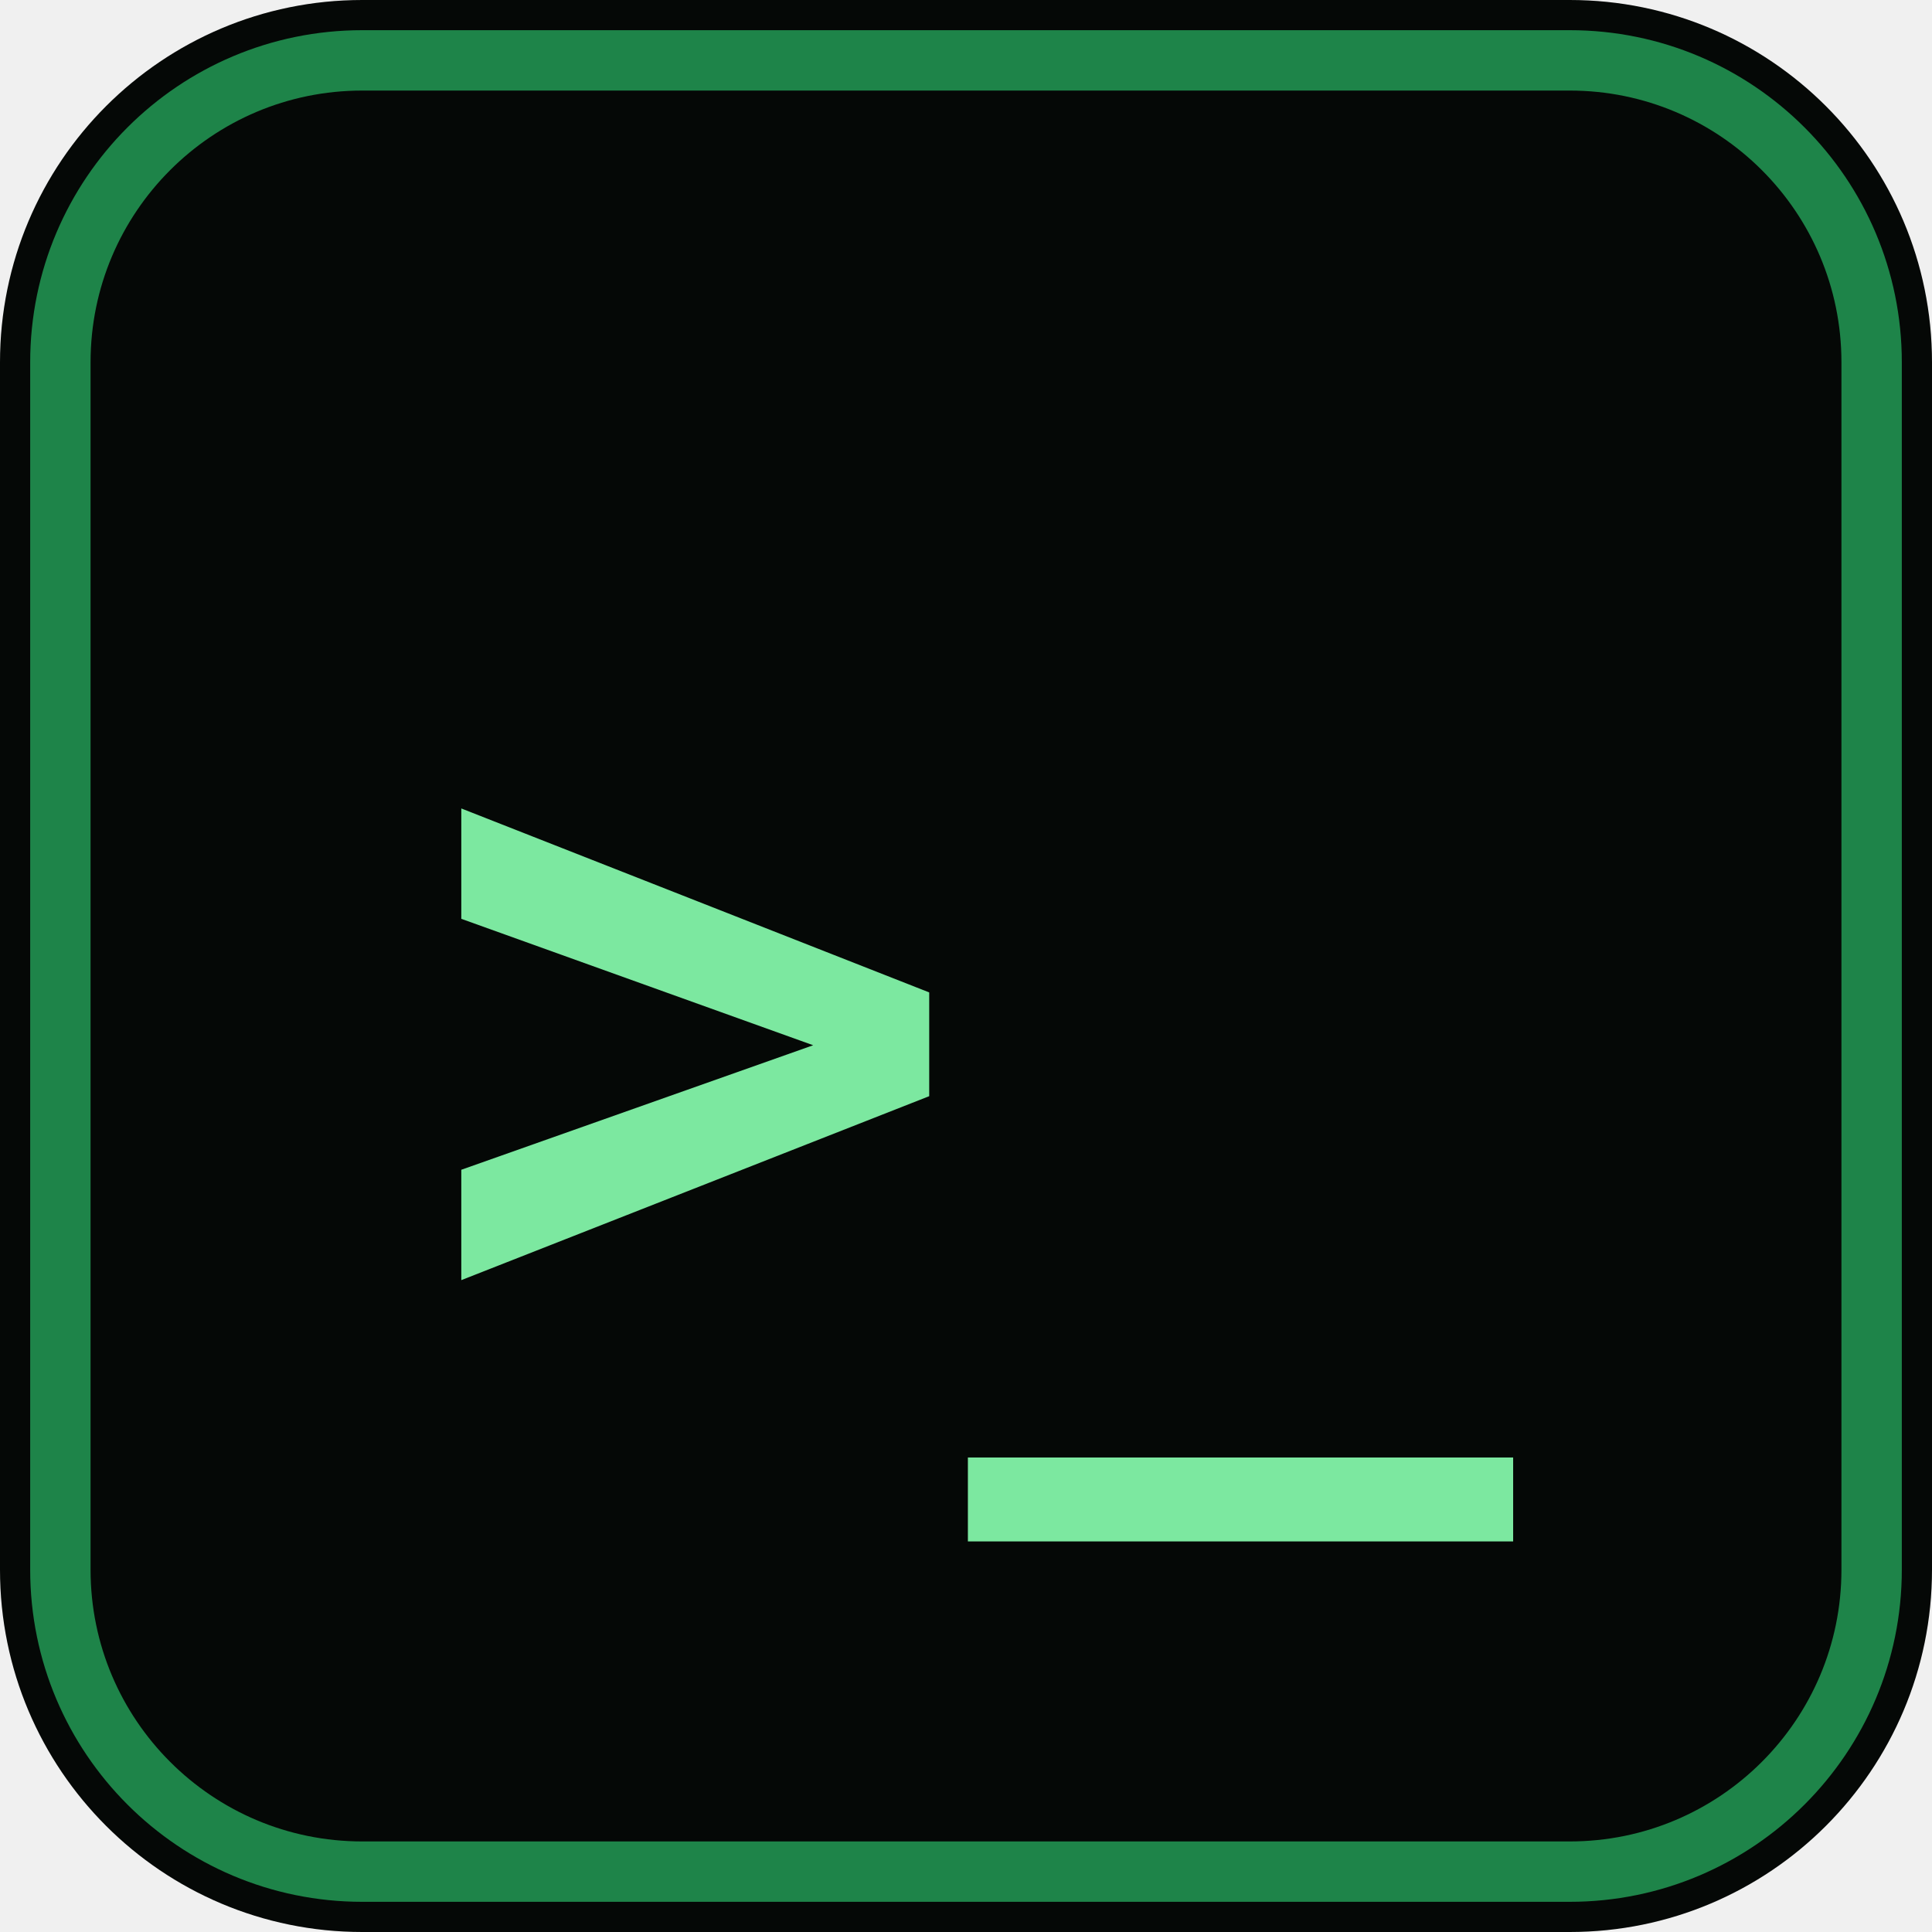
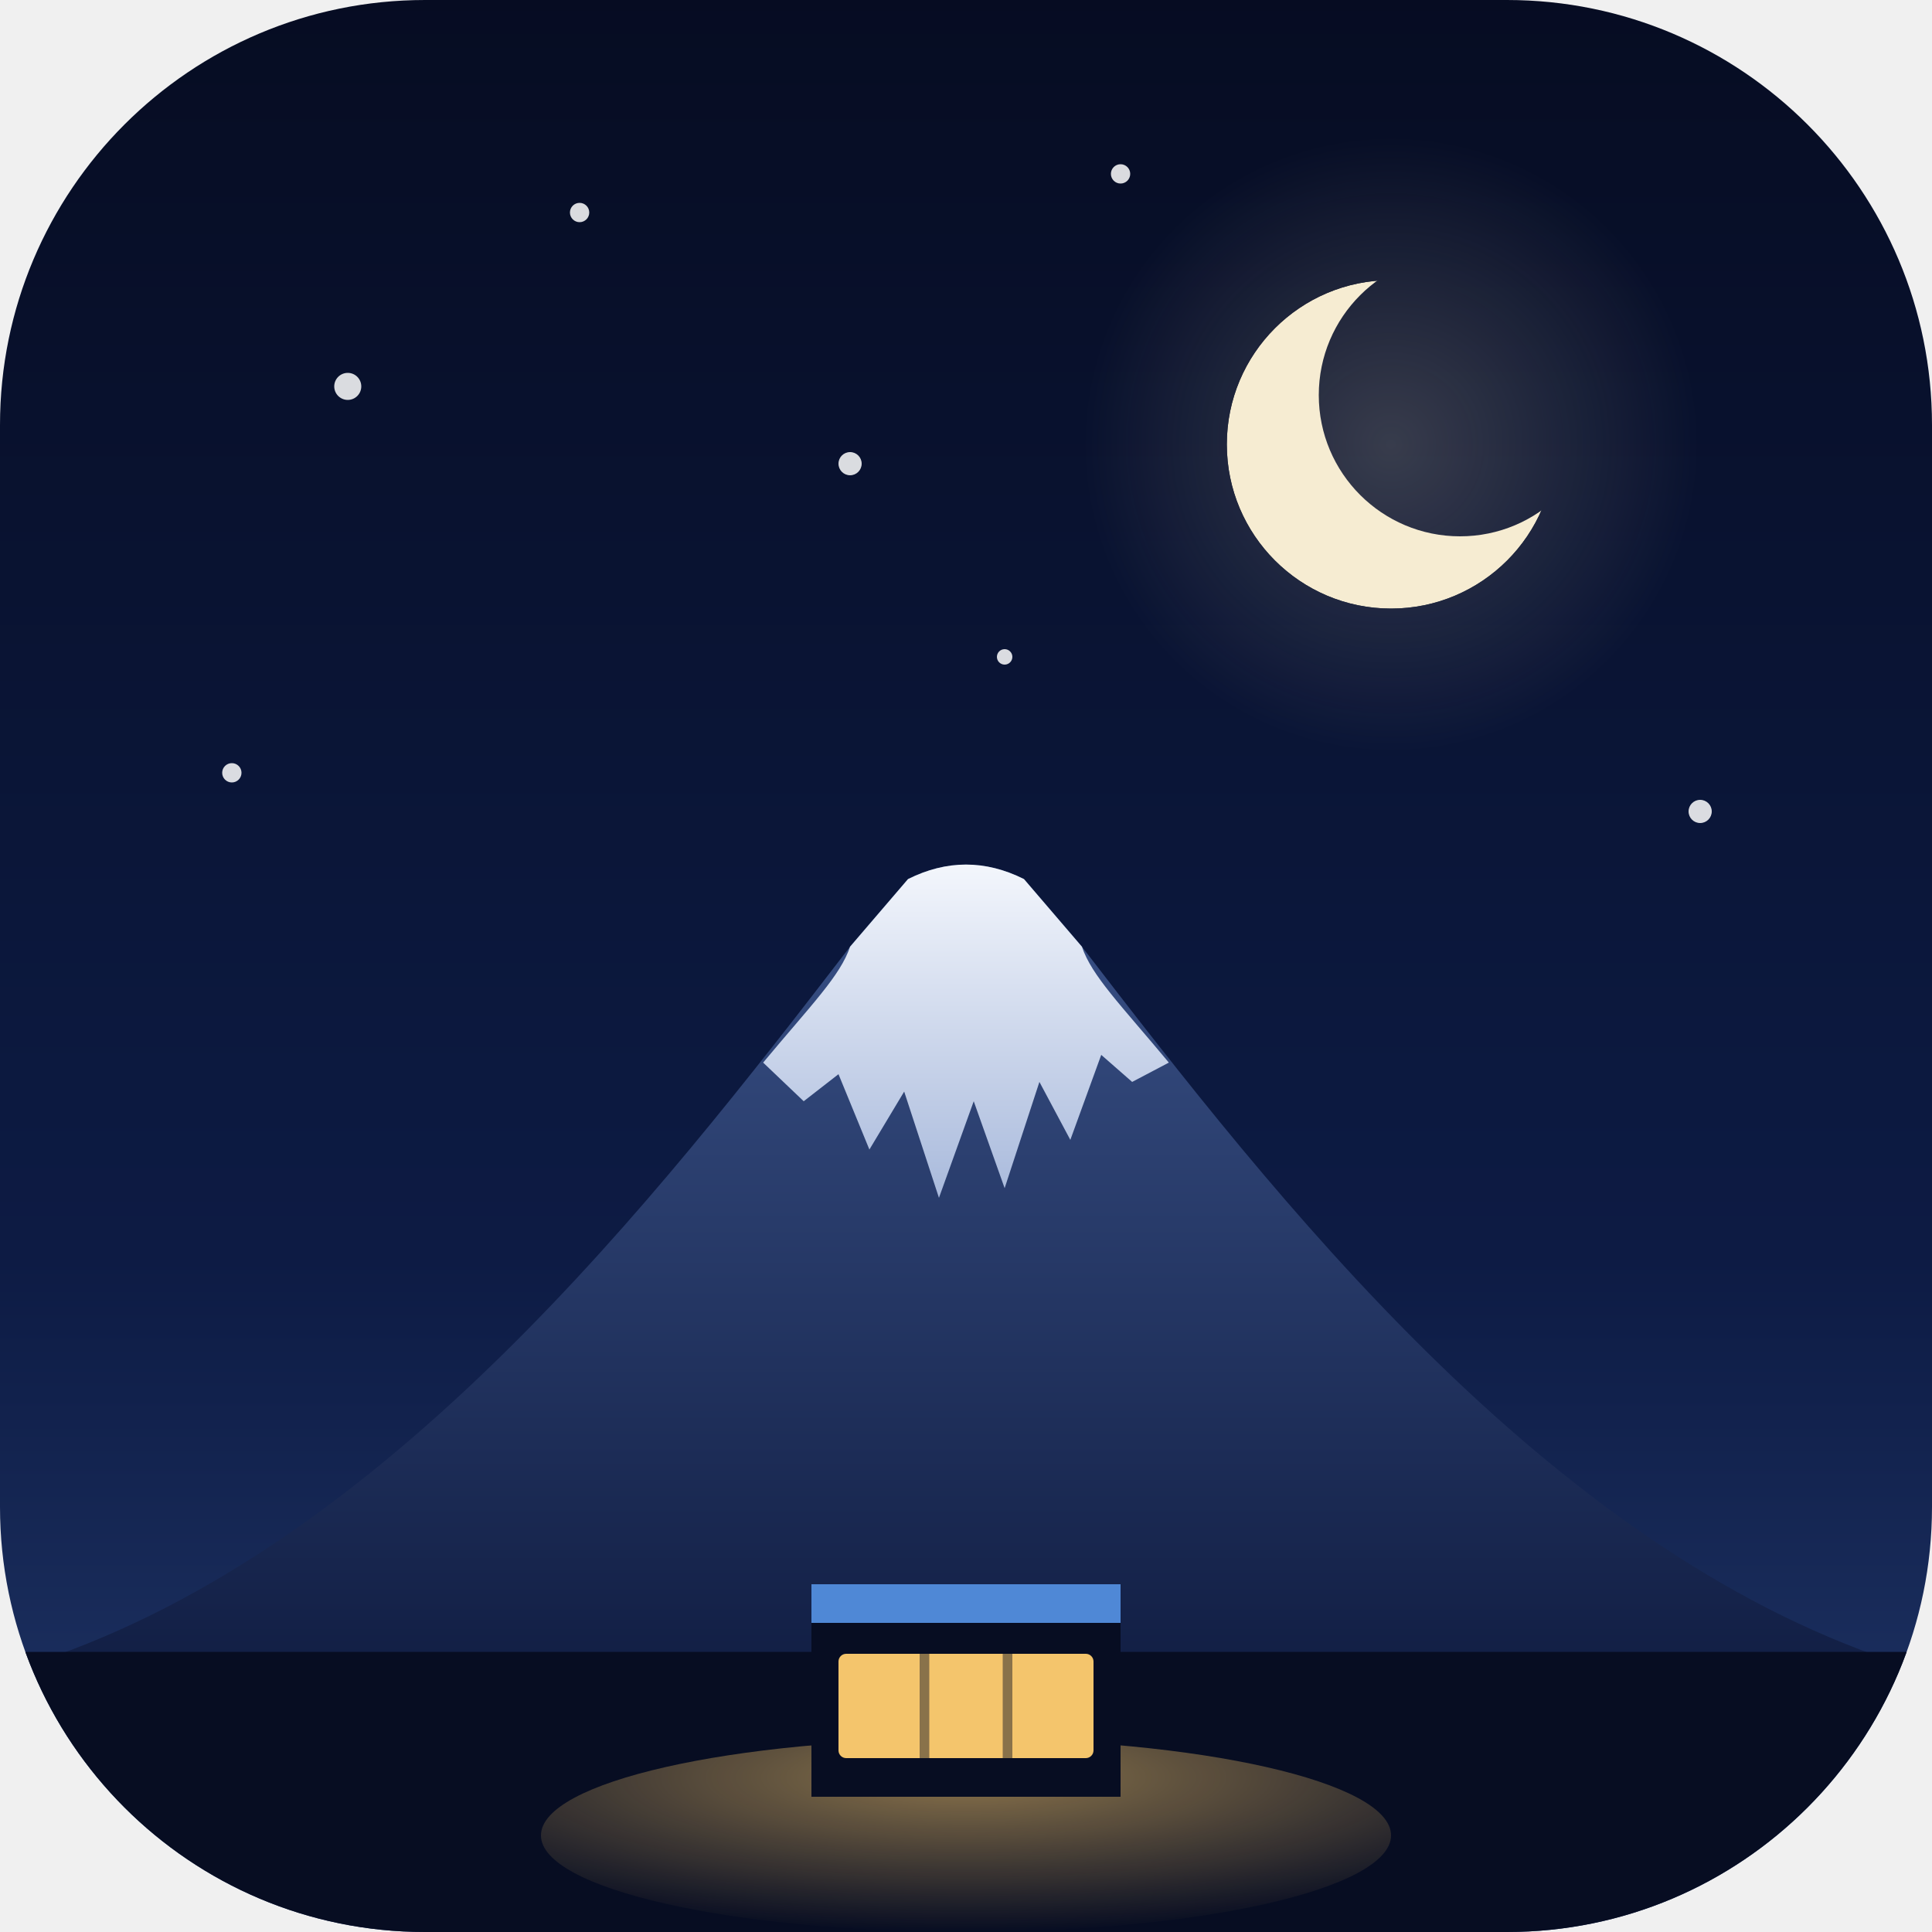
- <svg xmlns="http://www.w3.org/2000/svg" viewBox="0 0 32 32">
-   <rect width="32" height="32" rx="6" fill="#050806" />
-   <rect x="1" y="1" width="30" height="30" rx="5" fill="none" stroke="#39ff8c" stroke-opacity=".5" />
-   <text x="7" y="22" font-family="ui-monospace,Menlo,monospace" font-size="15" font-weight="700" fill="#7ce8a0">&gt;_</text>
+ <svg xmlns="http://www.w3.org/2000/svg" viewBox="0 0 100 100">
+   <defs>
+     <linearGradient id="sky" x1="0" y1="0" x2="0" y2="1">
+       <stop offset="0" stop-color="#060c22" />
+       <stop offset=".65" stop-color="#0d1b44" />
+       <stop offset="1" stop-color="#22396c" />
+     </linearGradient>
+     <linearGradient id="body" x1="0" y1="0" x2="0" y2="1">
+       <stop offset="0" stop-color="#3a5288" />
+       <stop offset="1" stop-color="#121f45" />
+     </linearGradient>
+     <linearGradient id="snow" x1="0" y1="0" x2="0" y2="1">
+       <stop offset="0" stop-color="#f3f6fc" />
+       <stop offset="1" stop-color="#a9badc" />
+     </linearGradient>
+     <radialGradient id="glow">
+       <stop offset="0" stop-color="#f6e7c4" stop-opacity=".2" />
+       <stop offset="1" stop-color="#f6e7c4" stop-opacity="0" />
+     </radialGradient>
+     <radialGradient id="warm" cx=".5" cy=".2" r=".8">
+       <stop offset="0" stop-color="#f4c56c" stop-opacity=".55" />
+       <stop offset="1" stop-color="#f4c56c" stop-opacity="0" />
+     </radialGradient>
+     <mask id="moon">
+       <circle cx="0" cy="0" r="1" fill="#fff" />
+       <circle cx=".42" cy="-.3" r=".86" fill="#000" />
+     </mask>
+   </defs>
+   <clipPath id="tile">
+     <rect width="100" height="100" rx="22.0" />
+   </clipPath>
+   <rect width="100" height="100" rx="22.0" fill="url(#sky)" />
+   <g clip-path="url(#tile)">
+     <g fill="#fff" opacity=".85">
+       <circle cx="18" cy="20" r=".7" />
+       <circle cx="30" cy="11" r=".5" />
+       <circle cx="44" cy="24" r=".6" />
+       <circle cx="58" cy="9" r=".5" />
+       <circle cx="12" cy="40" r=".5" />
+       <circle cx="88" cy="42" r=".6" />
+       <circle cx="52" cy="34" r=".4" />
+     </g>
+     <circle cx="72" cy="23" r="16" fill="url(#glow)" />
+     <g transform="translate(72 23) scale(8.5)">
+       <circle r="1" fill="#f6ecd2" mask="url(#moon)" />
+     </g>
+     <path d="M2 86 C 20 80 34 62 44 49 L 47 45.5 Q 50 44 53 45.5 L 56 49 C 66 62 80 80 98 86 Z" fill="url(#body)" />
+     <path d="M39.5 55 C 42 52 43.5 50.5 44 49 L 47 45.5 Q 50 44 53 45.5 L 56 49 C 56.5 50.5 58 52 60.5 55 L 58.6 56 L 57 54.6 L 55.4 59 L 53.8 56 L 52 61.5 L 50.4 57 L 48.6 62 L 46.8 56.5 L 45 59.5 L 43.4 55.6 L 41.6 57 Z" fill="url(#snow)" />
+     <rect y="85.5" width="100" height="15" fill="#070d22" />
+     <ellipse cx="50" cy="95" rx="22" ry="5" fill="url(#warm)" />
+     <rect x="42" y="82" width="16" height="11" fill="#070d22" />
+     <rect x="42" y="82" width="16" height="2" fill="#4f88d6" />
+     <rect x="43.4" y="85.6" width="13.2" height="5.4" rx=".4" fill="#f4c56c" />
+     <g fill="#070d22" opacity=".45">
+       <rect x="47.6" y="85.6" width=".5" height="5.4" />
+       <rect x="51.9" y="85.6" width=".5" height="5.4" />
+     </g>
+   </g>
</svg>
